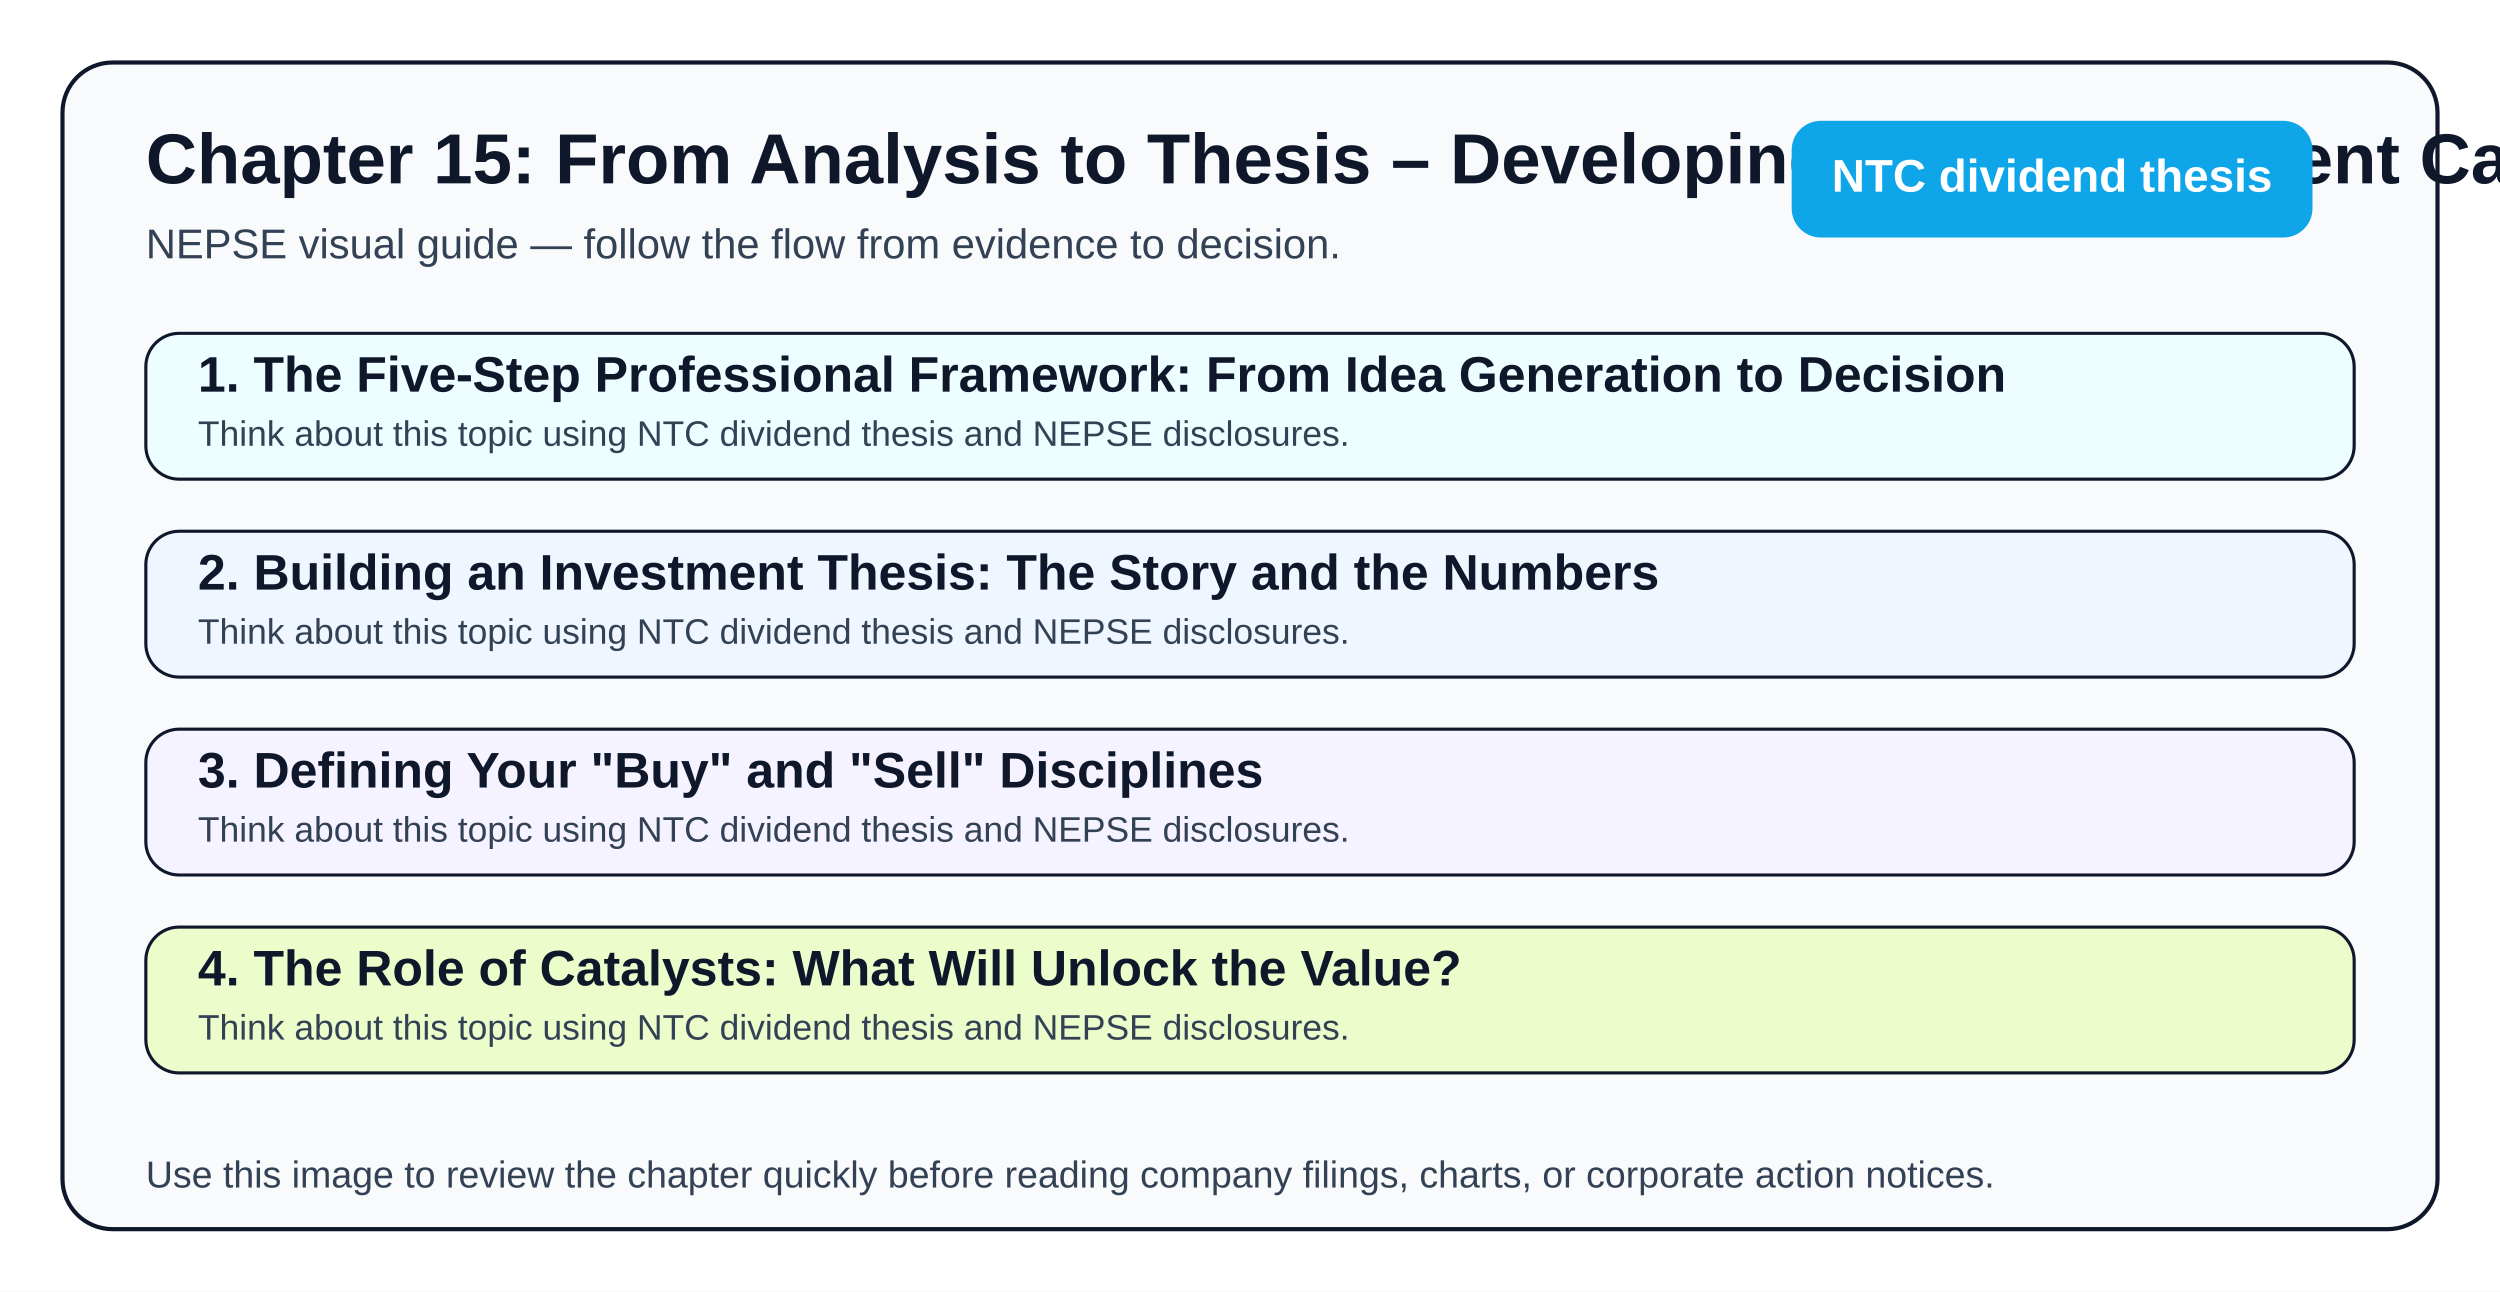
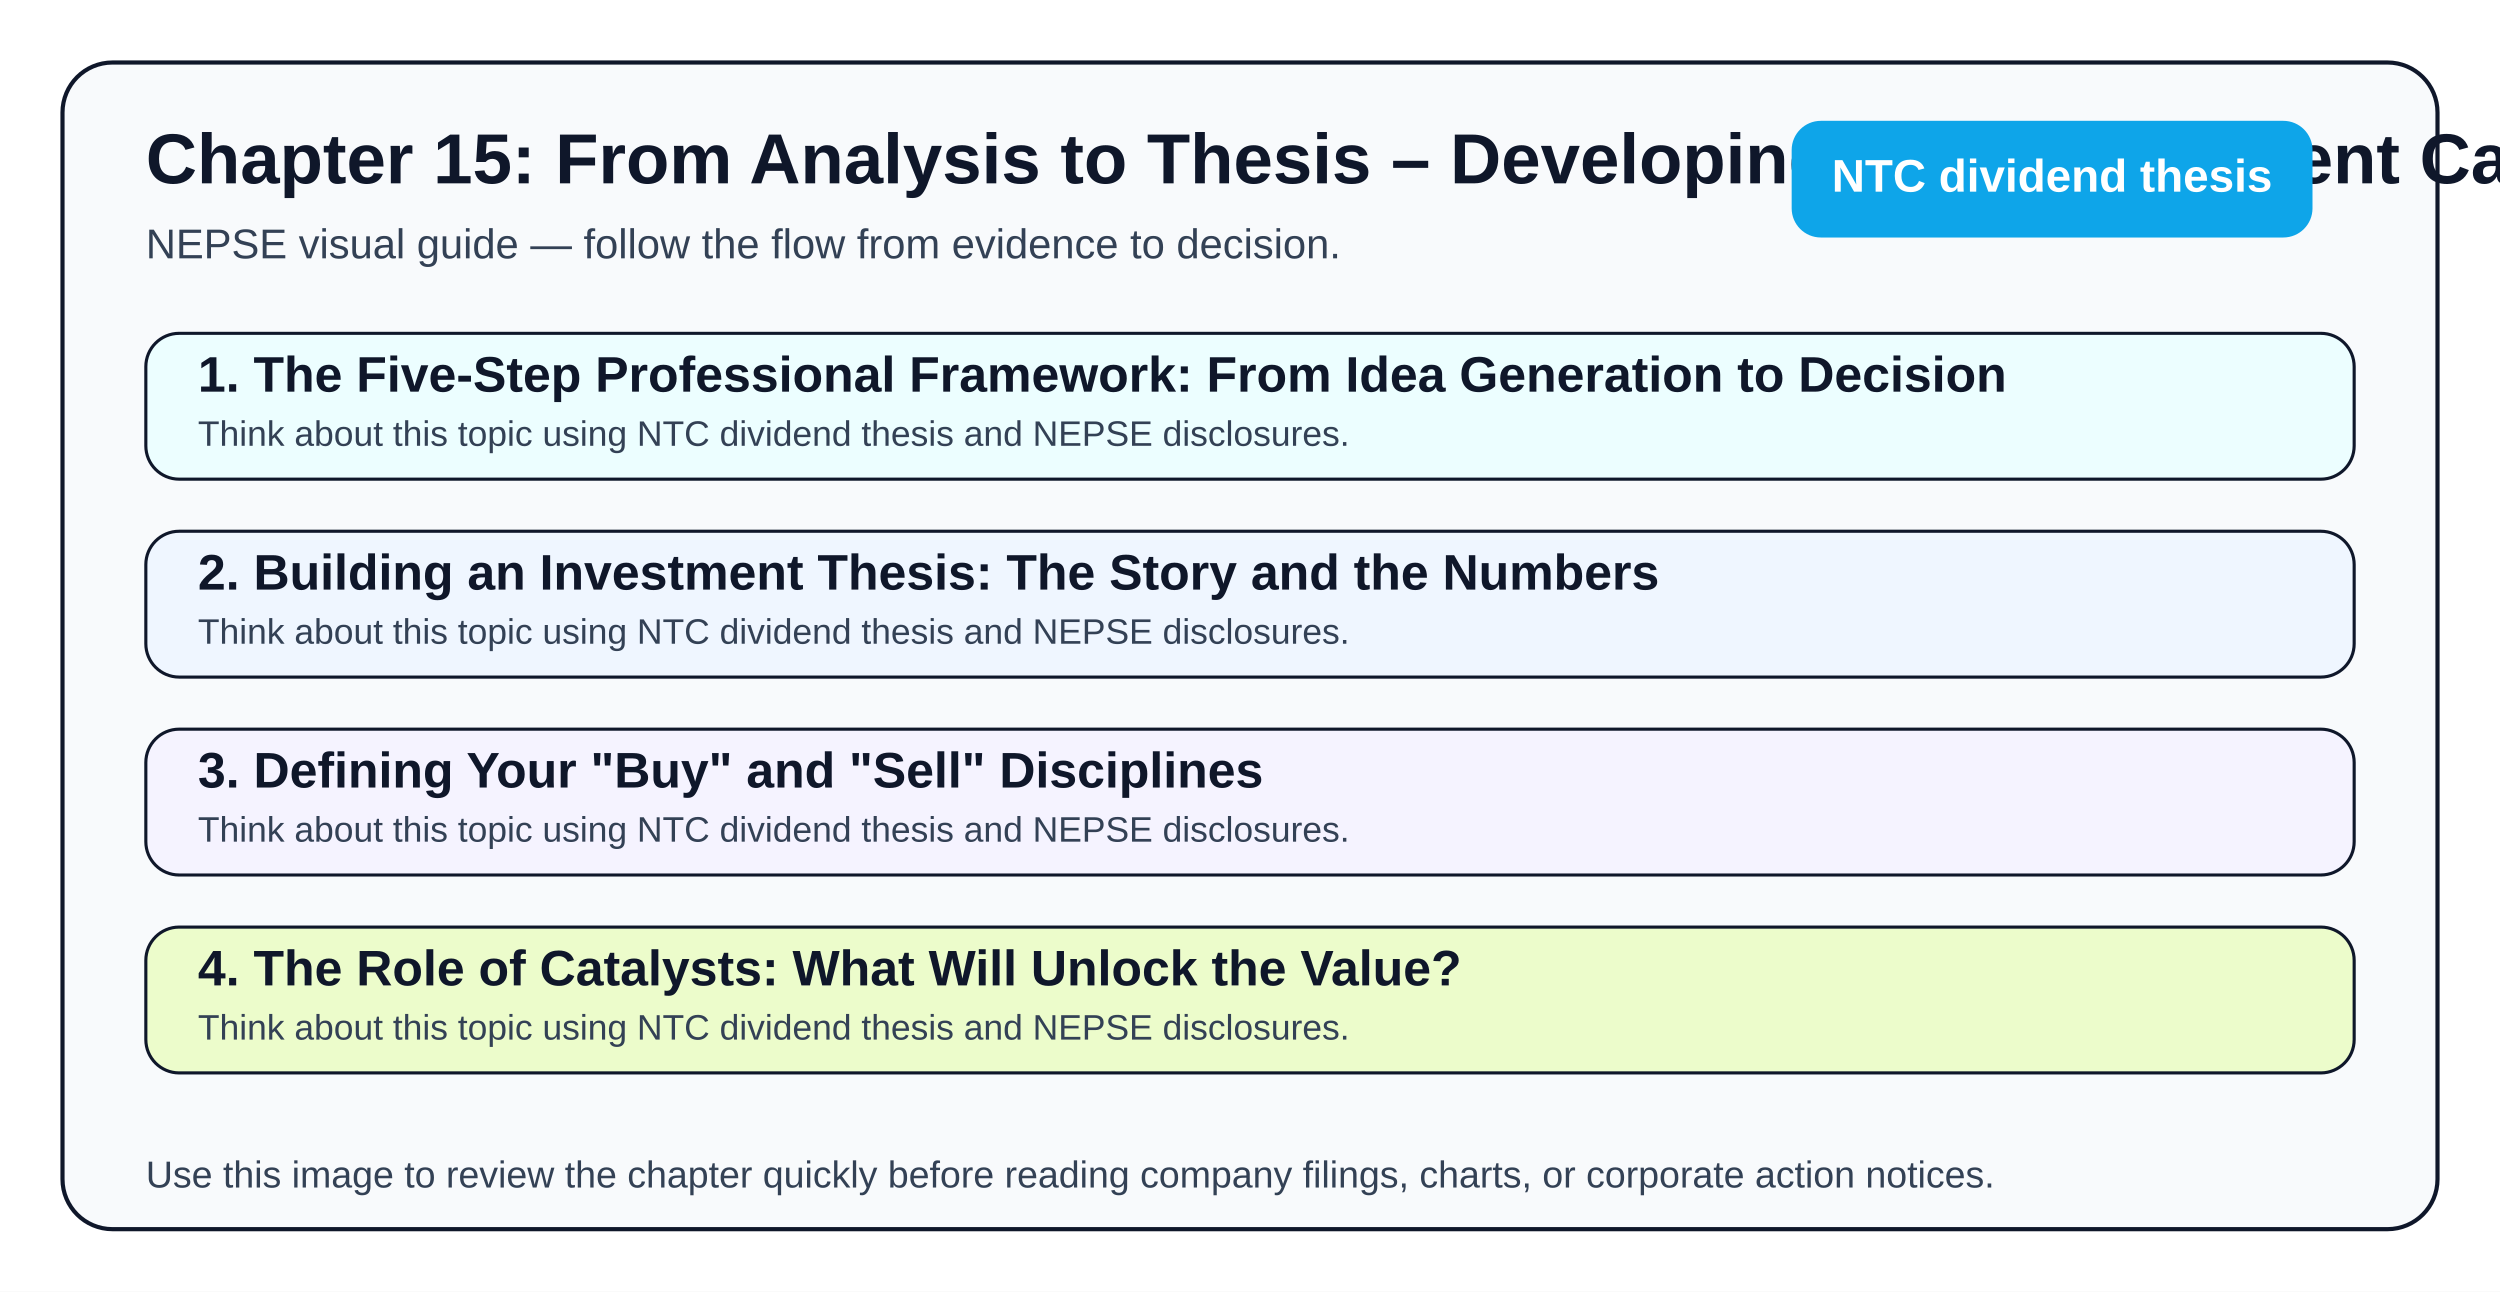
<svg xmlns="http://www.w3.org/2000/svg" width="1200" height="620" viewBox="0 0 1200 620">
  <rect width="1200" height="620" fill="#ffffff" />
  <rect x="30" y="30" width="1140" height="560" rx="24" fill="#f8fafc" stroke="#0f172a" stroke-width="2" />
  <text x="70" y="88" font-size="34" font-family="Arial, sans-serif" font-weight="700" fill="#0f172a">Chapter 15: From Analysis to Thesis – Developing Your Investment Case</text>
  <text x="70" y="124" font-size="20" font-family="Arial, sans-serif" fill="#334155">NEPSE visual guide — follow the flow from evidence to decision.</text>
  <rect x="860" y="58" width="250" height="56" rx="14" fill="#0ea5e9" />
  <text x="985" y="92" text-anchor="middle" font-size="22" font-family="Arial, sans-serif" font-weight="700" fill="#ffffff">NTC dividend thesis</text>
  <rect x="70" y="160" width="1060" height="70" rx="16" fill="#ecfeff" stroke="#0f172a" stroke-width="1.5" />
-   <text x="95" y="188" font-size="24" font-family="Arial, sans-serif" fill="#0f172a" font-weight="700">1. The Five‑Step Professional Framework: From Idea Generation to Decision</text>
+   <text x="95" y="188" font-size="24" font-family="Arial, sans-serif" fill="#0f172a" font-weight="700">1. The Five-Step Professional Framework: From Idea Generation to Decision</text>
  <text x="95" y="214" font-size="17" font-family="Arial, sans-serif" fill="#334155">Think about this topic using NTC dividend thesis and NEPSE disclosures.</text>
  <rect x="70" y="255" width="1060" height="70" rx="16" fill="#eff6ff" stroke="#0f172a" stroke-width="1.5" />
  <text x="95" y="283" font-size="24" font-family="Arial, sans-serif" fill="#0f172a" font-weight="700">2. Building an Investment Thesis: The Story and the Numbers</text>
  <text x="95" y="309" font-size="17" font-family="Arial, sans-serif" fill="#334155">Think about this topic using NTC dividend thesis and NEPSE disclosures.</text>
  <rect x="70" y="350" width="1060" height="70" rx="16" fill="#f5f3ff" stroke="#0f172a" stroke-width="1.5" />
  <text x="95" y="378" font-size="24" font-family="Arial, sans-serif" fill="#0f172a" font-weight="700">3. Defining Your "Buy" and "Sell" Disciplines</text>
  <text x="95" y="404" font-size="17" font-family="Arial, sans-serif" fill="#334155">Think about this topic using NTC dividend thesis and NEPSE disclosures.</text>
  <rect x="70" y="445" width="1060" height="70" rx="16" fill="#ecfccb" stroke="#0f172a" stroke-width="1.5" />
  <text x="95" y="473" font-size="24" font-family="Arial, sans-serif" fill="#0f172a" font-weight="700">4. The Role of Catalysts: What Will Unlock the Value?</text>
  <text x="95" y="499" font-size="17" font-family="Arial, sans-serif" fill="#334155">Think about this topic using NTC dividend thesis and NEPSE disclosures.</text>
  <text x="70" y="570" font-size="18" font-family="Arial, sans-serif" fill="#334155">Use this image to review the chapter quickly before reading company filings, charts, or corporate action notices.</text>
</svg>
